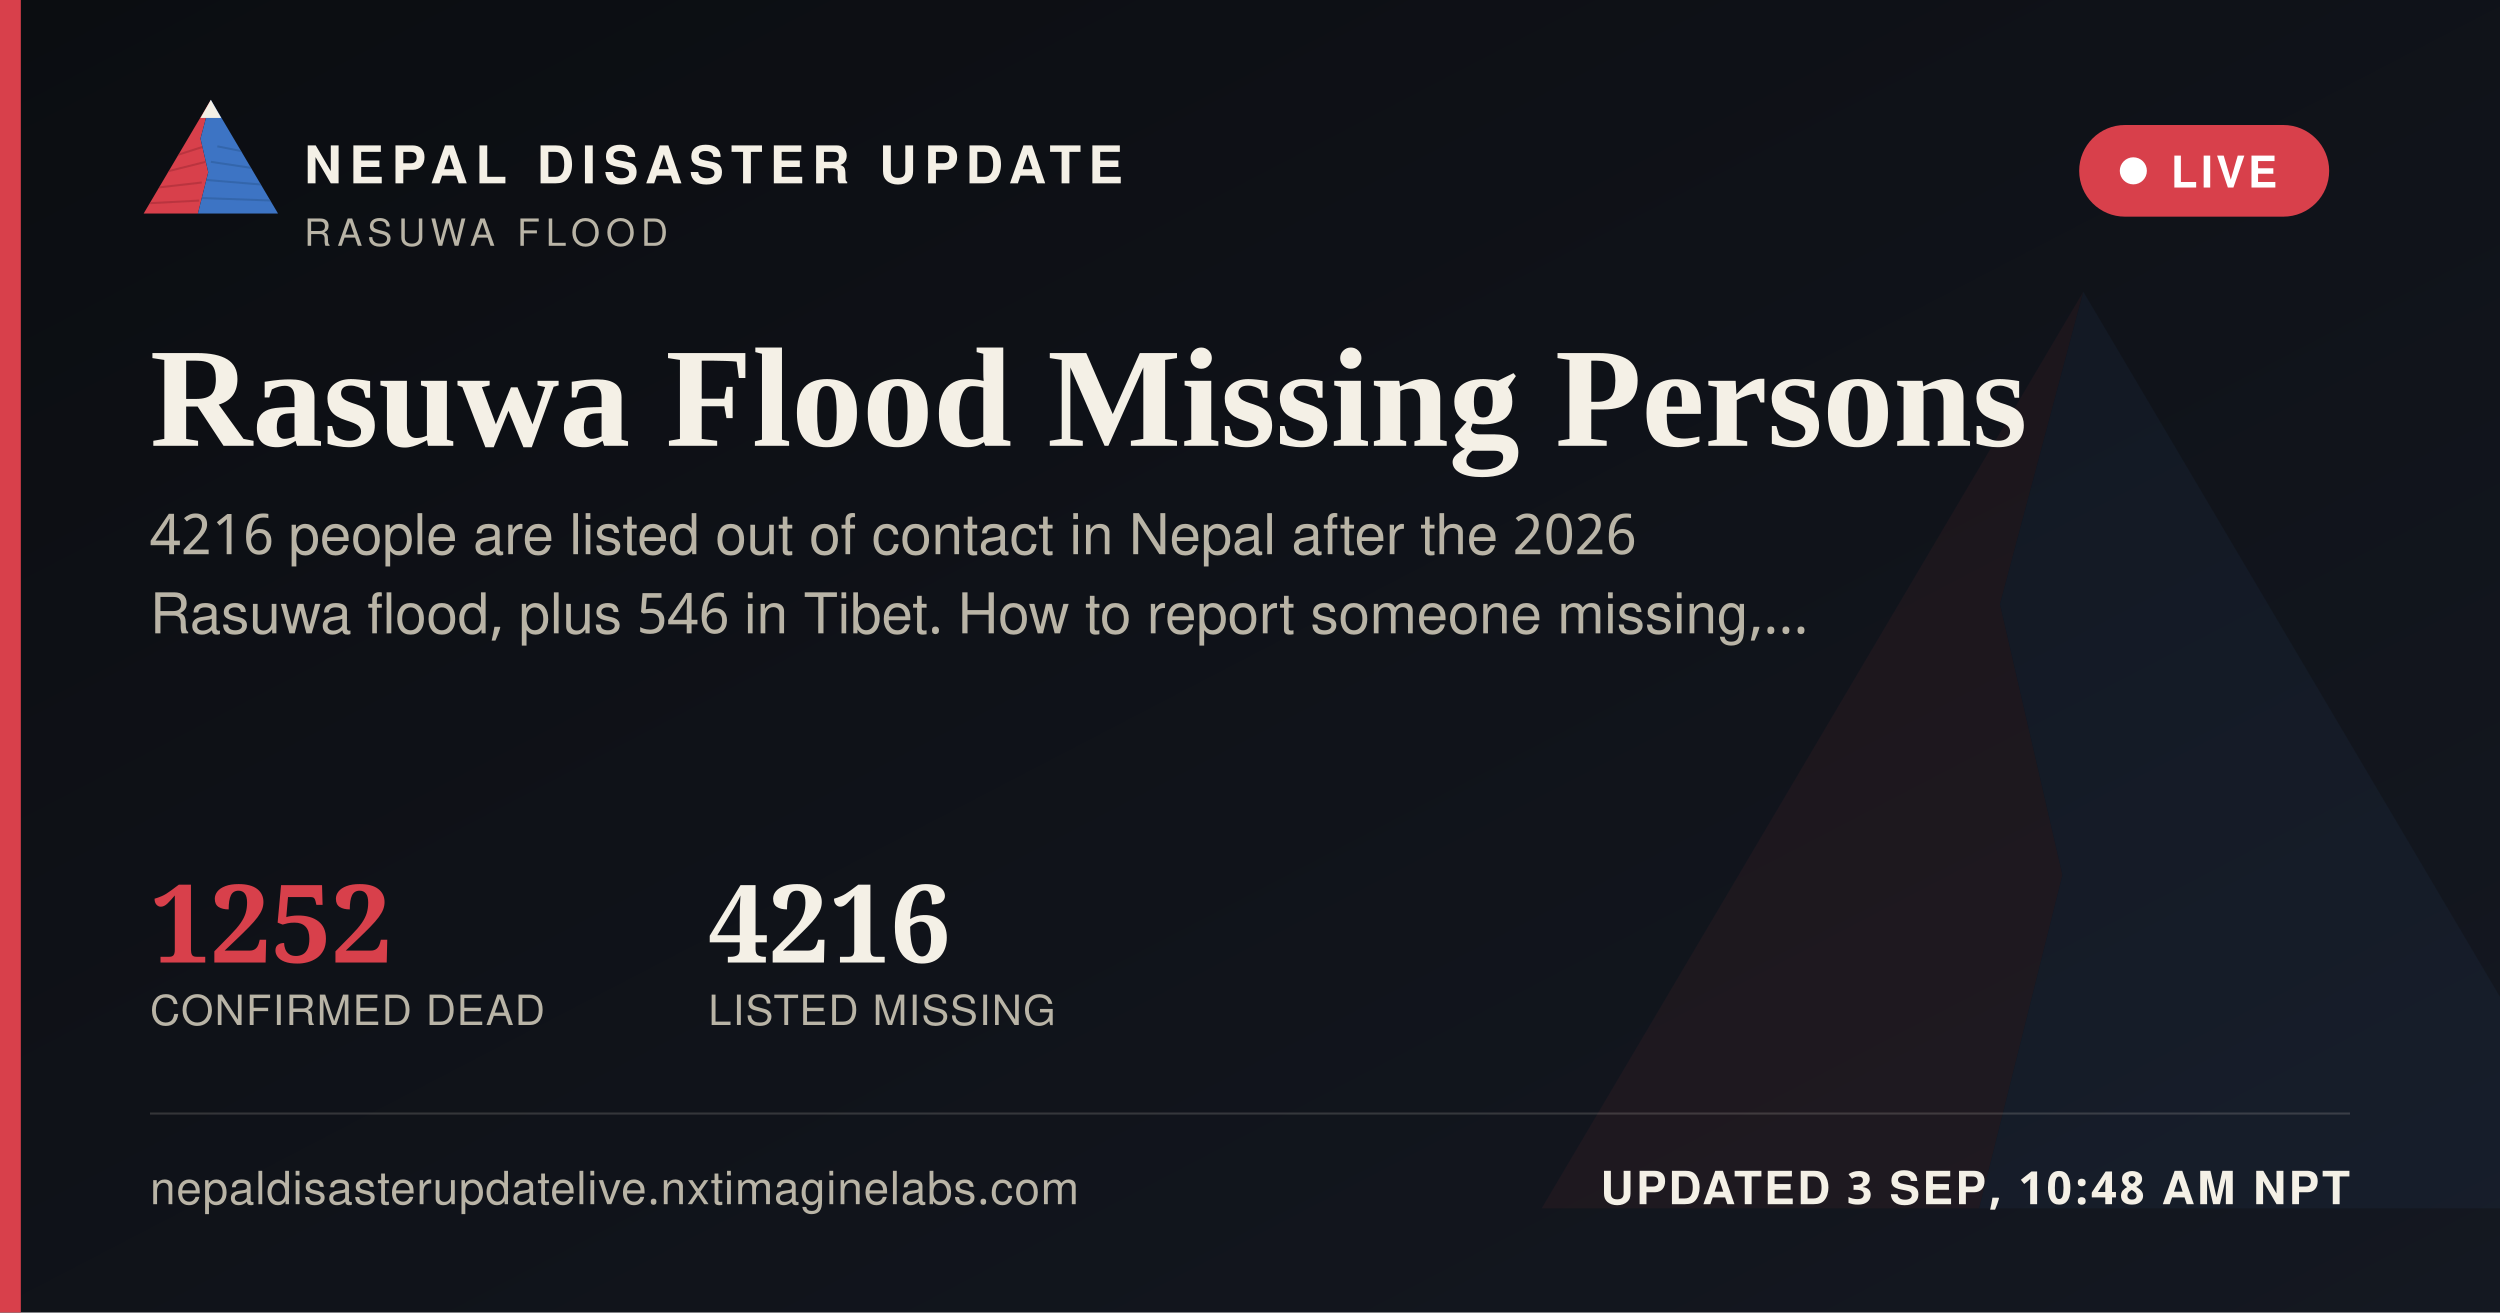
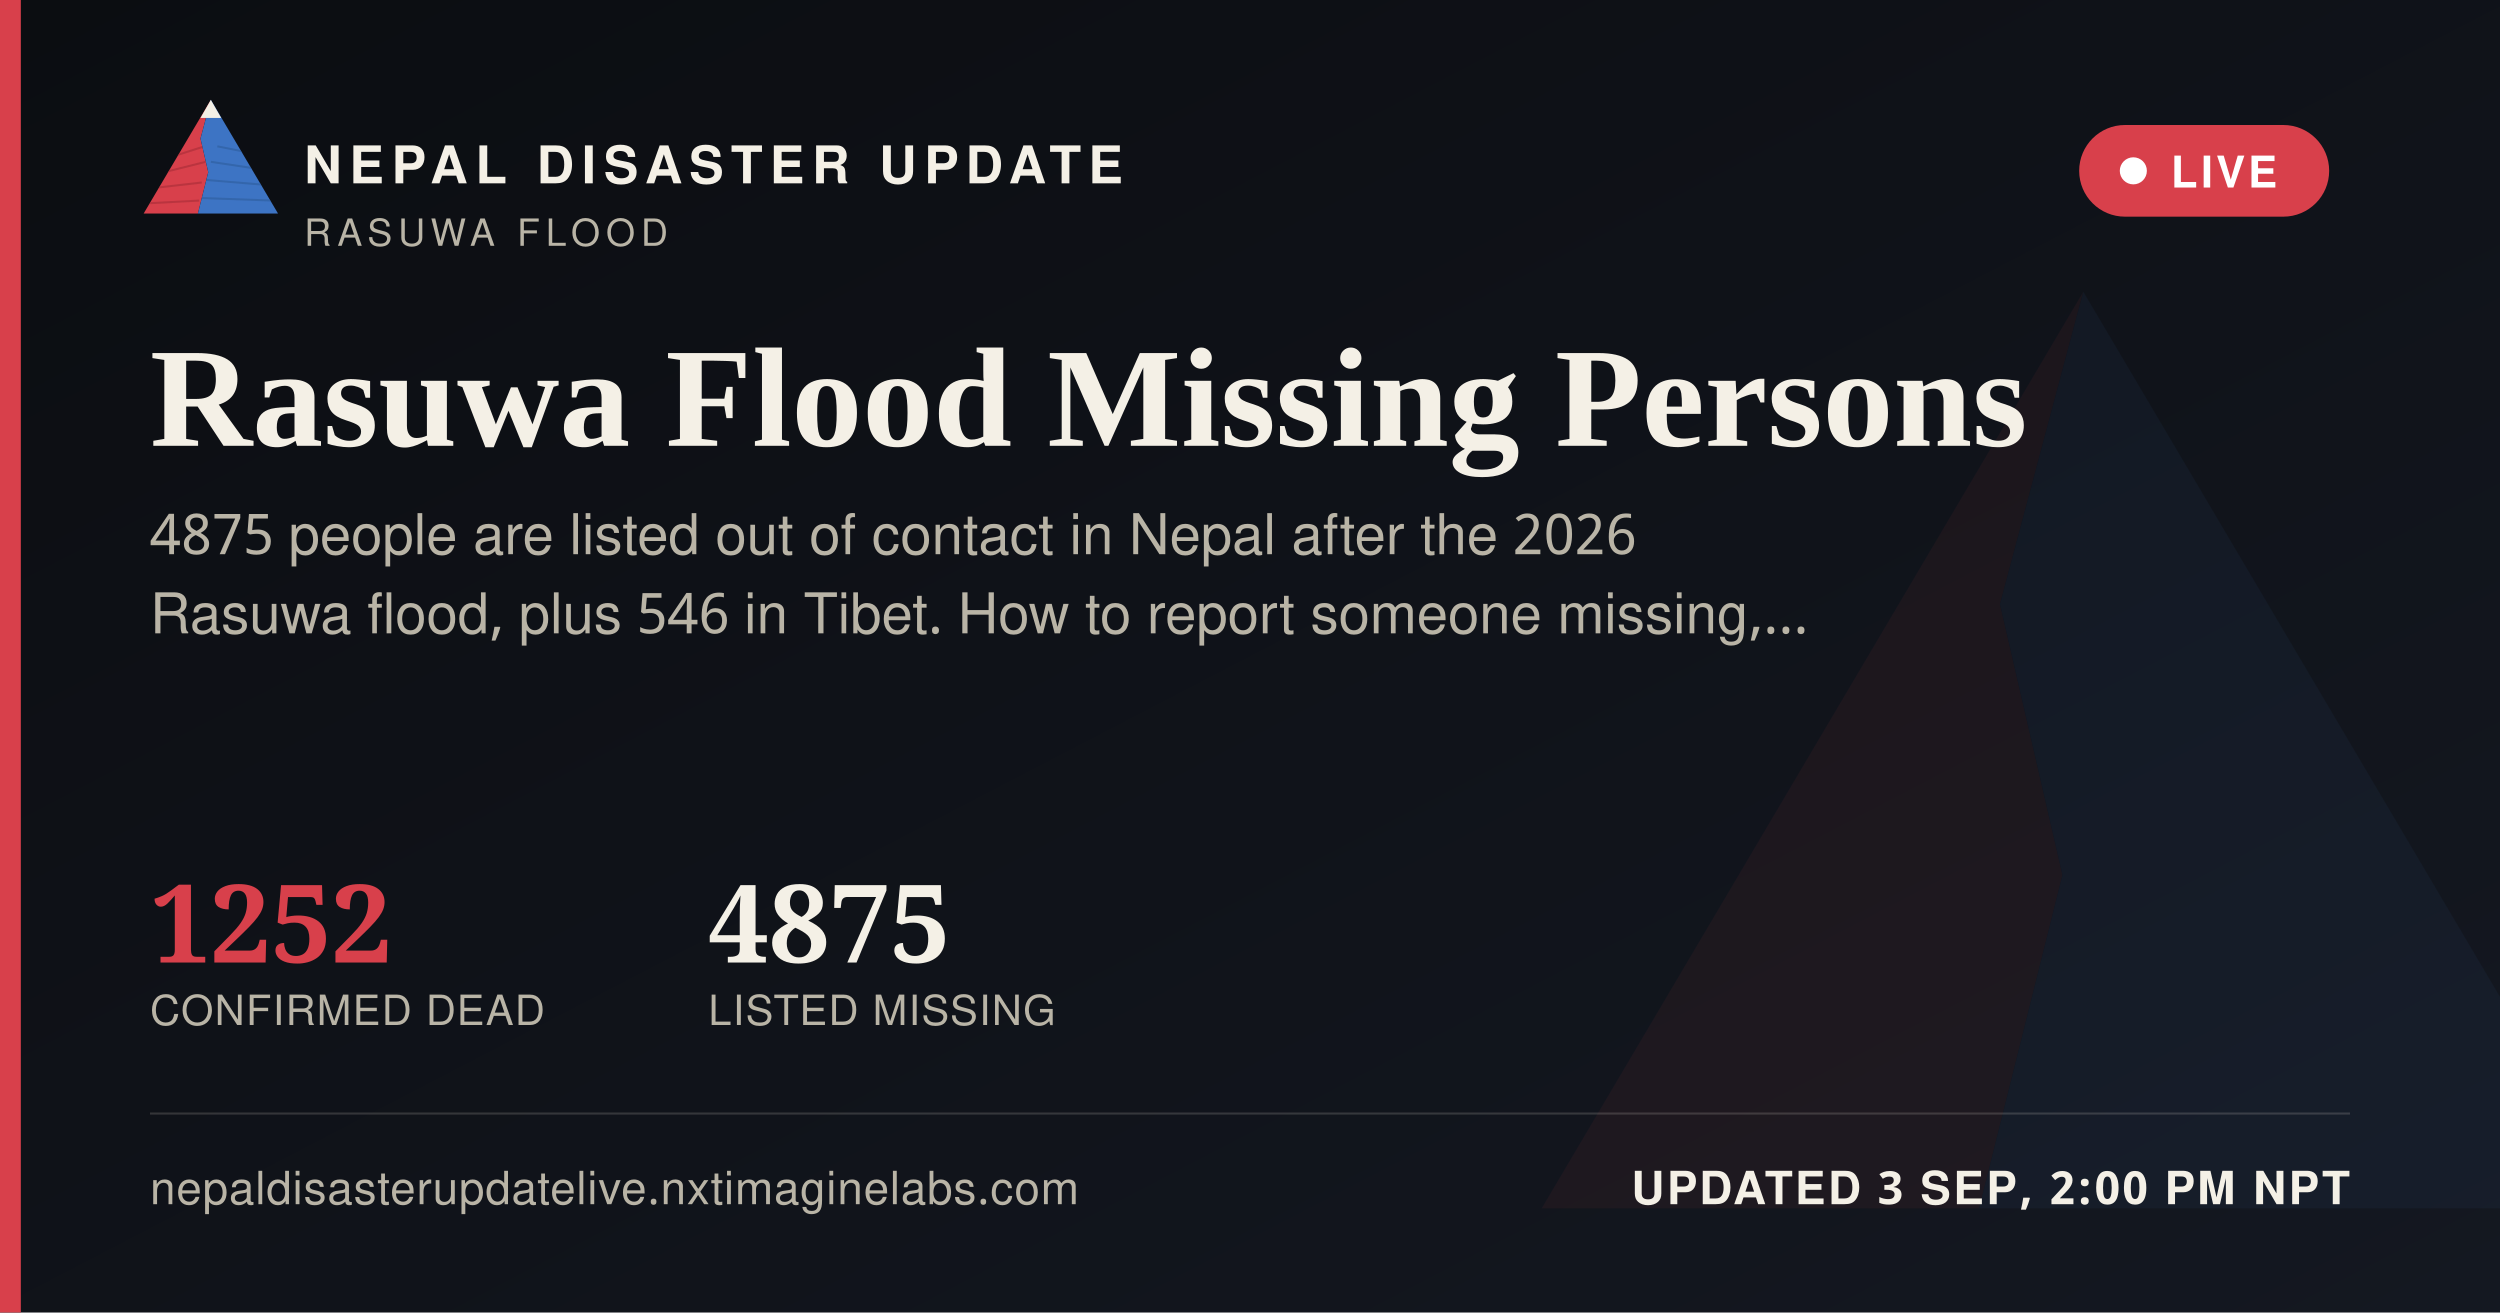
<svg xmlns="http://www.w3.org/2000/svg" width="1200" height="630" viewBox="0 0 1200 630">
  <defs>
    <linearGradient id="ogbg" x1="0" y1="0" x2="1" y2="1">
      <stop offset="0" stop-color="#0B0D11" />
      <stop offset="1" stop-color="#141821" />
    </linearGradient>
  </defs>
  <rect width="1200" height="630" fill="url(#ogbg)" />
  <g transform="translate(700,60) scale(5)" opacity="0.06">
    <polygon points="60,16 52,46 58,72 50,104 8,104" fill="#D8404B" />
    <polygon points="60,16 112,104 50,104 58,72 52,46" fill="#3D74C4" />
  </g>
  <rect x="0" y="0" width="10" height="630" fill="#D8404B" />
  <g transform="translate(64,38) scale(0.62)">
    <g>
      <defs>
        <clipPath id="ogLc">
          <polygon points="60,16 52,46 58,72 50,104 8,104" />
        </clipPath>
        <clipPath id="ogRc">
          <polygon points="60,16 112,104 50,104 58,72 52,46" />
        </clipPath>
      </defs>
      <polygon points="60,16 52,46 58,72 50,104 8,104" fill="#D8404B" />
      <g clip-path="url(#ogLc)" stroke="#A32A34" stroke-width="1.6" fill="none" opacity="0.55">
        <path d="M30,60 L55,52" />
        <path d="M24,72 L56,64" />
        <path d="M18,84 L53,80" />
        <path d="M13,96 L51,94" />
      </g>
      <polygon points="60,16 112,104 50,104 58,72 52,46" fill="#3D74C4" />
      <g clip-path="url(#ogRc)" stroke="#2A5793" stroke-width="1.6" fill="none" opacity="0.5">
        <path d="M65,52 L95,58" />
        <path d="M60,64 L100,70" />
        <path d="M56,78 L104,82" />
        <path d="M52,92 L108,94" />
      </g>
      <polygon points="60,16 52,30 68,30" fill="#F4F0E6" />
    </g>
  </g>
  <text x="146" y="88" font-family="'Public Sans', 'Noto Sans Devanagari', 'Helvetica Neue', Helvetica, Arial, sans-serif" font-size="25" font-weight="800" letter-spacing="3.6" fill="#F4F0E6">NEPAL DISASTER UPDATE</text>
  <text x="146" y="118" font-family="'Public Sans', 'Noto Sans Devanagari', 'Helvetica Neue', Helvetica, Arial, sans-serif" font-size="18" letter-spacing="2.8" fill="#B9B4A6">RASUWA FLOOD</text>
  <g>
    <rect x="998" y="60" width="120" height="44" rx="22" fill="#D8404B" stroke="none" />
    <circle cx="1024" cy="82" r="6.5" fill="#FFFFFF" />
    <text x="1042" y="90" font-family="'Public Sans', 'Noto Sans Devanagari', 'Helvetica Neue', Helvetica, Arial, sans-serif" font-size="21" font-weight="700" letter-spacing="1.6" fill="#FFFFFF">LIVE</text>
  </g>
  <text x="72" y="214" font-family="Newsreader, 'Noto Serif Devanagari', Georgia, 'Times New Roman', serif" font-size="68" font-weight="600" fill="#F4F0E6">Rasuwa Flood Missing Persons</text>
-   <text x="72" y="266" font-family="'Public Sans', 'Noto Sans Devanagari', 'Helvetica Neue', Helvetica, Arial, sans-serif" font-size="27" fill="#B9B4A6">4216 people are listed out of contact in Nepal after the 2026</text>
+   <text x="72" y="266" font-family="'Public Sans', 'Noto Sans Devanagari', 'Helvetica Neue', Helvetica, Arial, sans-serif" font-size="27" fill="#B9B4A6">4875 people are listed out of contact in Nepal after the 2026</text>
  <text x="72" y="304" font-family="'Public Sans', 'Noto Sans Devanagari', 'Helvetica Neue', Helvetica, Arial, sans-serif" font-size="27" fill="#B9B4A6">Rasuwa flood, plus 546 in Tibet. How to report someone missing,…</text>
  <g transform="translate(72,462)">
    <text x="0" y="0" font-family="Newsreader, 'Noto Serif Devanagari', Georgia, 'Times New Roman', serif" font-size="52" font-weight="600" fill="#D8404B">1252</text>
    <text x="0" y="30" font-family="'Public Sans', 'Noto Sans Devanagari', 'Helvetica Neue', Helvetica, Arial, sans-serif" font-size="20" letter-spacing="0.6" fill="#B9B4A6">CONFIRMED DEAD</text>
-     <text x="268" y="0" font-family="Newsreader, 'Noto Serif Devanagari', Georgia, 'Times New Roman', serif" font-size="52" font-weight="600" fill="#F4F0E6">4216</text>
+     <text x="268" y="0" font-family="Newsreader, 'Noto Serif Devanagari', Georgia, 'Times New Roman', serif" font-size="52" font-weight="600" fill="#F4F0E6">4875</text>
    <text x="268" y="30" font-family="'Public Sans', 'Noto Sans Devanagari', 'Helvetica Neue', Helvetica, Arial, sans-serif" font-size="20" letter-spacing="0.6" fill="#B9B4A6">LISTED MISSING</text>
  </g>
  <rect x="72" y="534" width="1056" height="1" fill="rgba(244,240,230,0.16)" />
  <text x="72" y="578" font-family="'Public Sans', 'Noto Sans Devanagari', 'Helvetica Neue', Helvetica, Arial, sans-serif" font-size="22" fill="#B9B4A6" letter-spacing="0.4">nepaldisasterupdatelive.nxtimaginelabs.com</text>
-   <text x="1128" y="578" text-anchor="end" font-family="'Public Sans', 'Noto Sans Devanagari', 'Helvetica Neue', Helvetica, Arial, sans-serif" font-size="22" font-weight="700" letter-spacing="1.2" fill="#F4F0E6">UPDATED 3 SEP, 10:48 AM NPT</text>
+   <text x="1128" y="578" text-anchor="end" font-family="'Public Sans', 'Noto Sans Devanagari', 'Helvetica Neue', Helvetica, Arial, sans-serif" font-size="22" font-weight="700" letter-spacing="1.2" fill="#F4F0E6">UPDATED 3 SEP, 2:00 PM NPT</text>
</svg>
